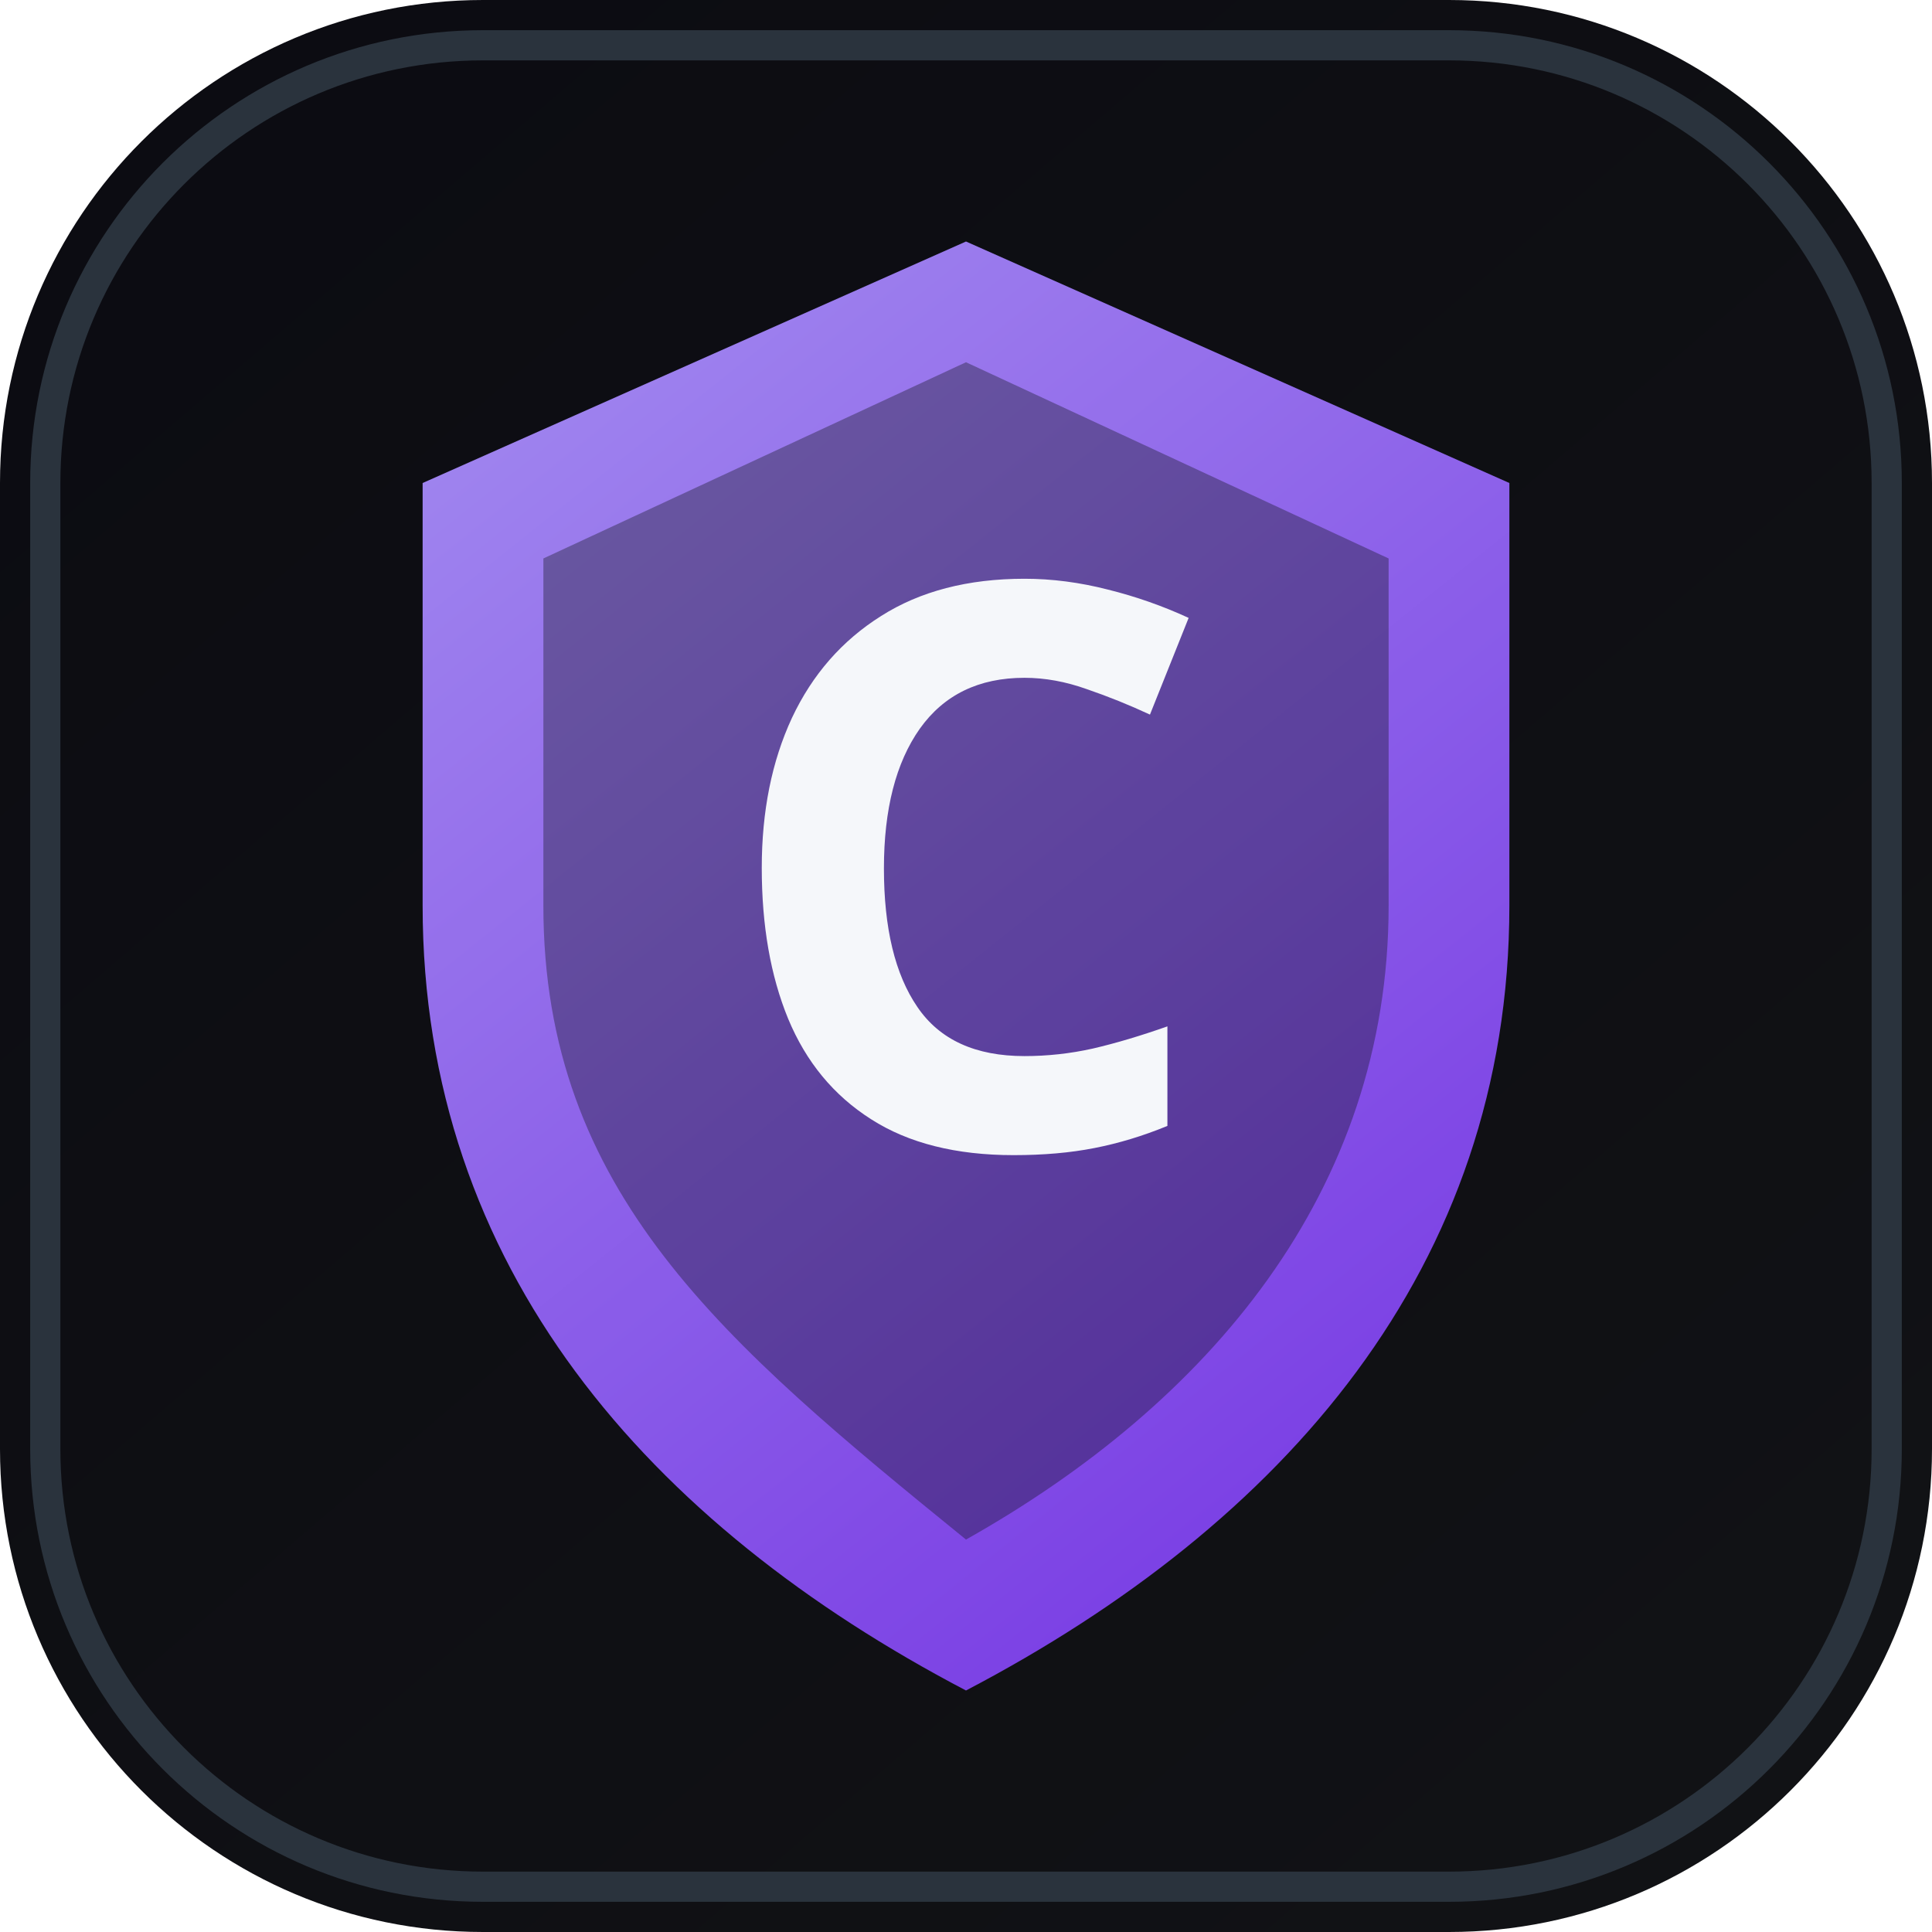
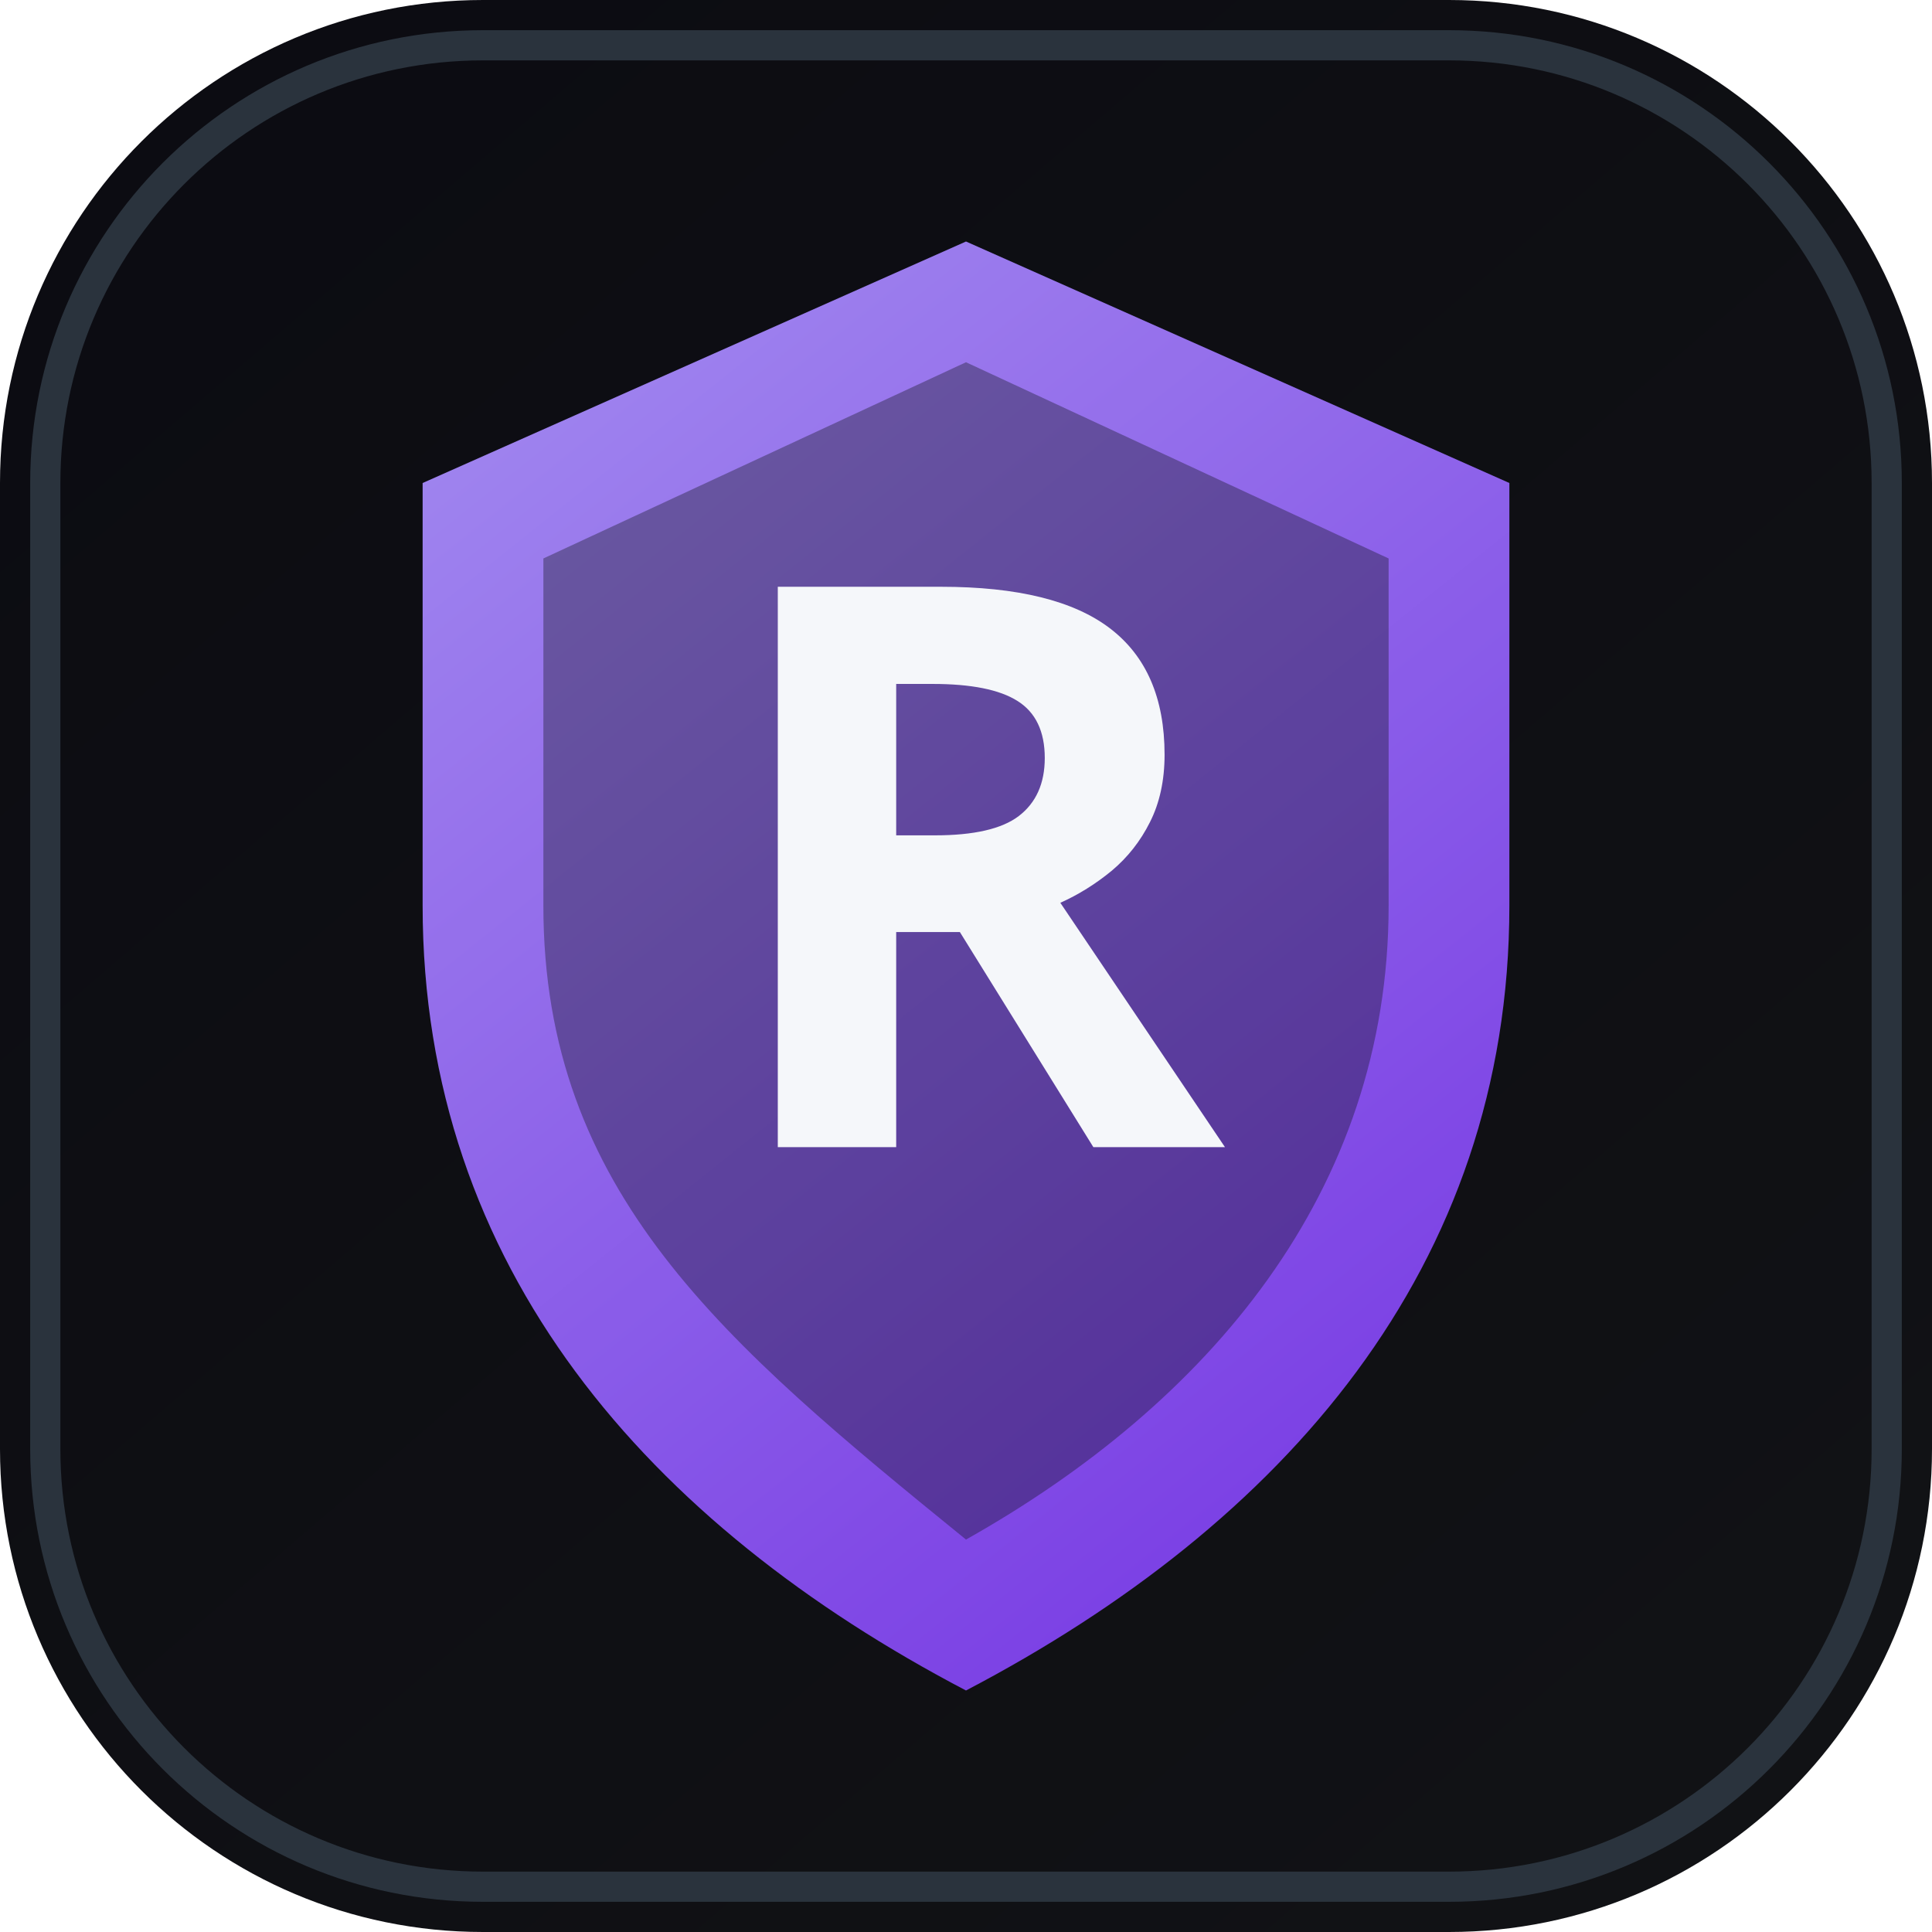
- <svg xmlns="http://www.w3.org/2000/svg" viewBox="0 0 64 64" fill="none" role="img" aria-label="CSGO Cheats">
+ <svg xmlns="http://www.w3.org/2000/svg" viewBox="0 0 64 64" fill="none" role="img" aria-label="R6 Cheat">
  <defs>
    <linearGradient id="bg" x1="8" y1="4" x2="56" y2="60" gradientUnits="userSpaceOnUse">
      <stop stop-color="#0c0c12" />
      <stop offset="1" stop-color="#111215" />
    </linearGradient>
    <linearGradient id="accent" x1="16" y1="12" x2="48" y2="52" gradientUnits="userSpaceOnUse">
      <stop stop-color="#a78bfa" />
      <stop offset="1" stop-color="#7c3aed" />
    </linearGradient>
  </defs>
  <rect width="64" height="64" rx="16" fill="url(#bg)" />
  <rect x="1.5" y="1.5" width="61" height="61" rx="14.5" stroke="#2A333D" stroke-width="1" />
  <path d="M32 8 14 16v14c0 12 7.5 20.5 18 26 10.5-5.5 18-14 18-26V16L32 8z" fill="url(#accent)" opacity="0.95" />
  <path d="M32 12 18 18.5v11.5c0 9.5 6 14.5 14 21 8-4.5 14-11.5 14-21V18.5L32 12z" fill="#0A0D10" opacity="0.35" />
-   <text x="32" y="38" text-anchor="middle" font-family="Segoe UI, system-ui, sans-serif" font-size="26" font-weight="700" fill="#F5F7FA">C</text>
+   <text x="32" y="38" text-anchor="middle" font-family="Segoe UI, system-ui, sans-serif" font-size="26" font-weight="700" fill="#F5F7FA">R</text>
</svg>
